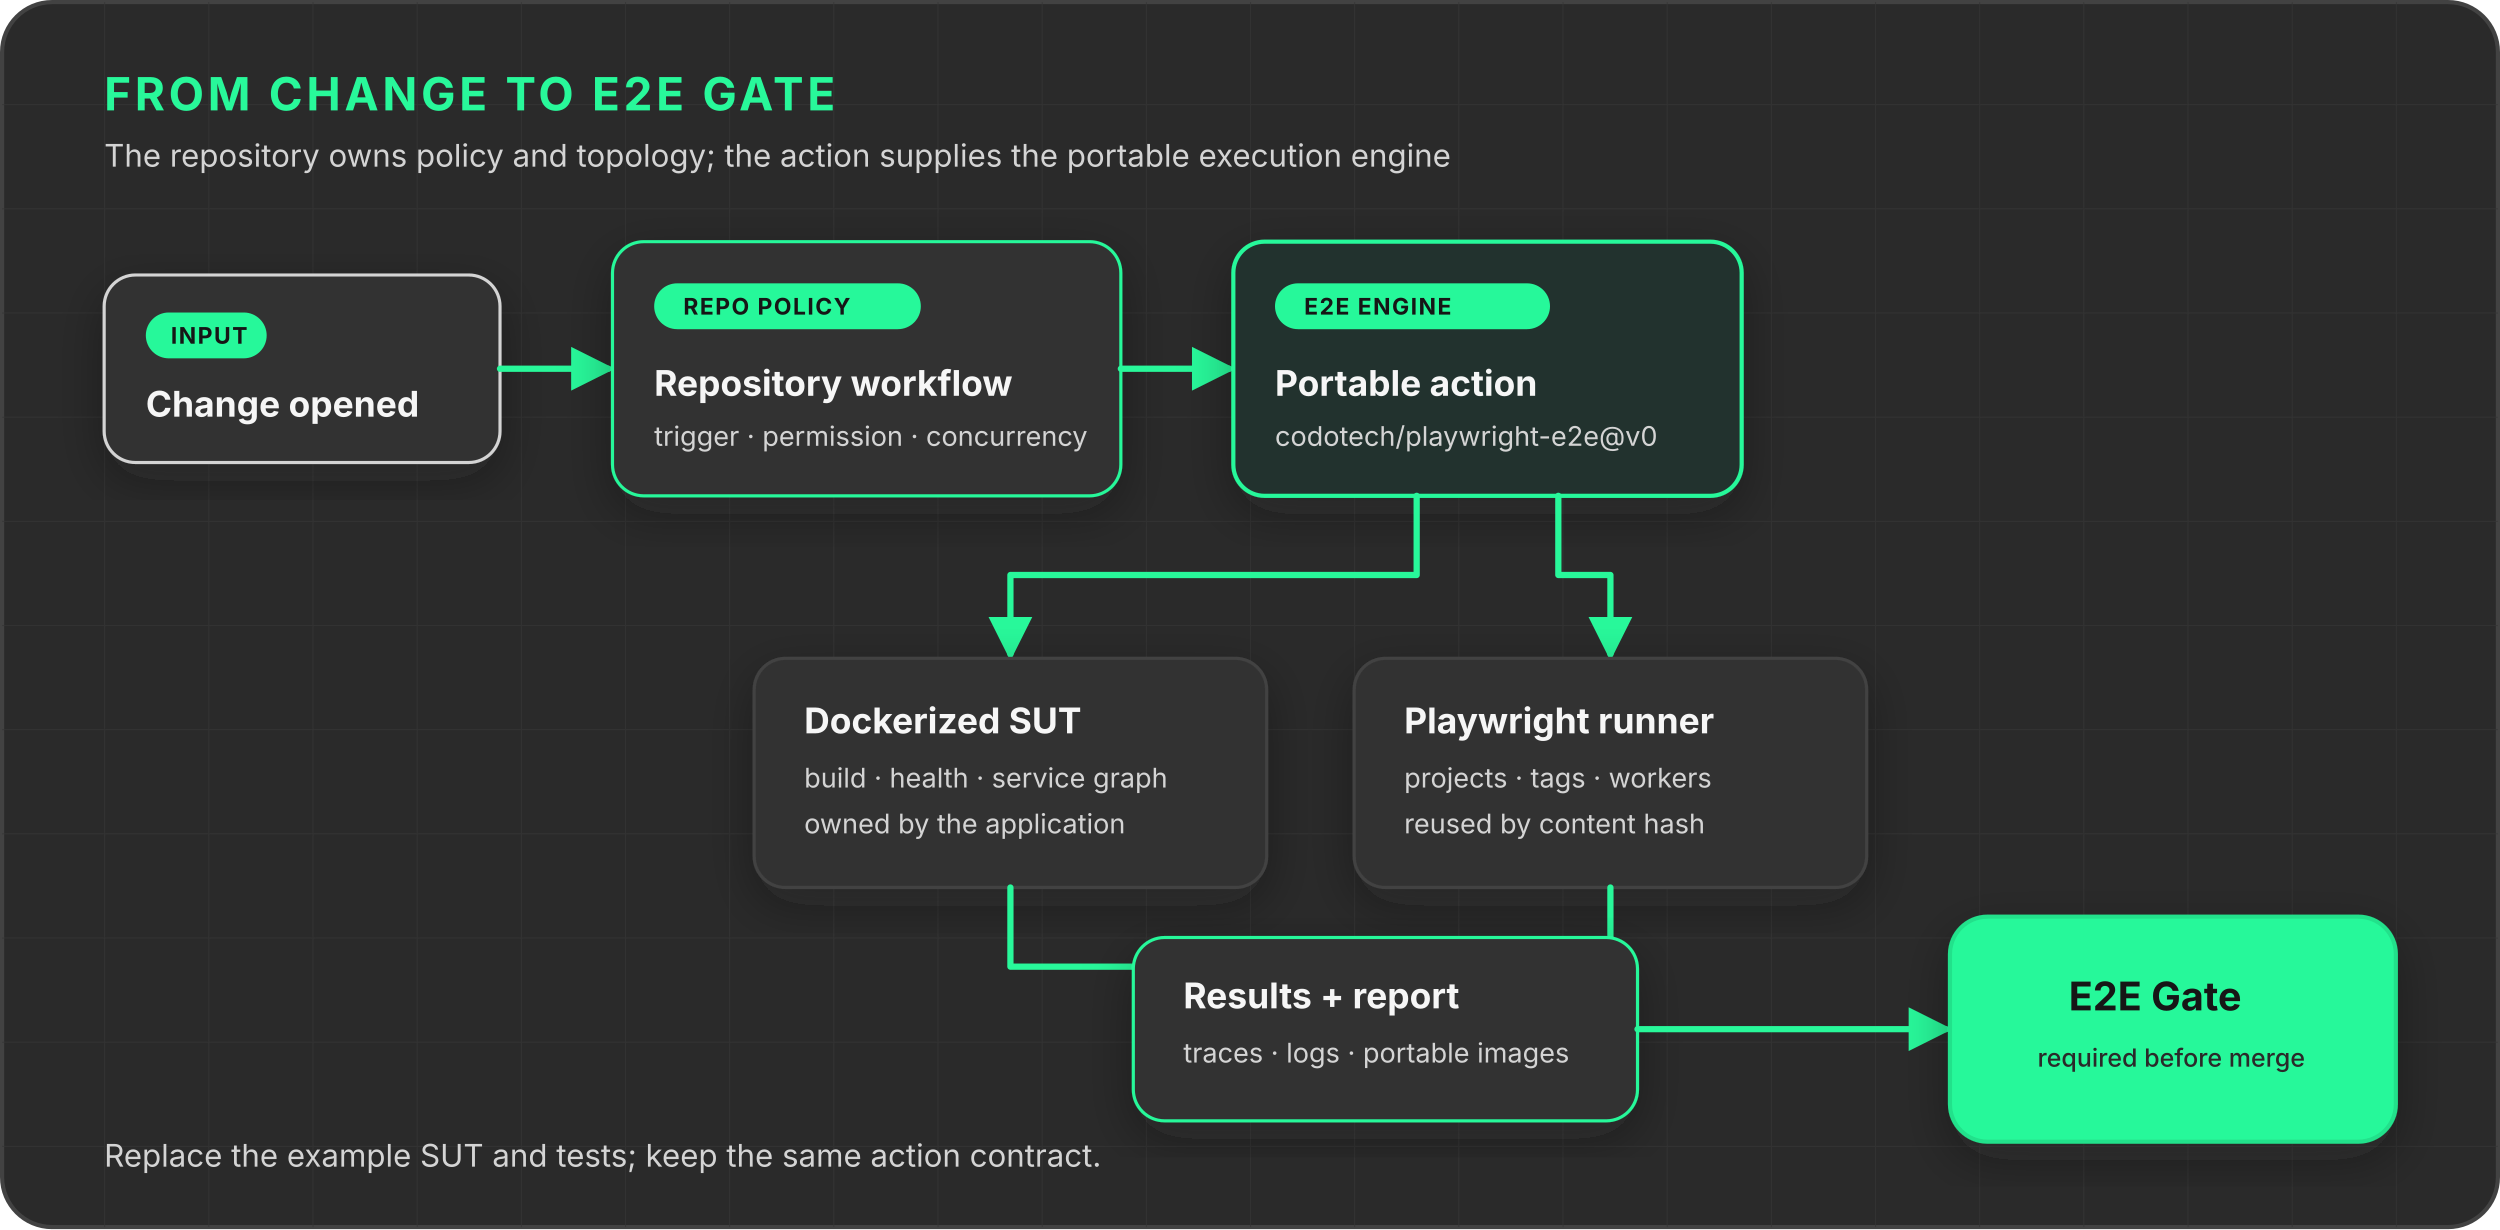
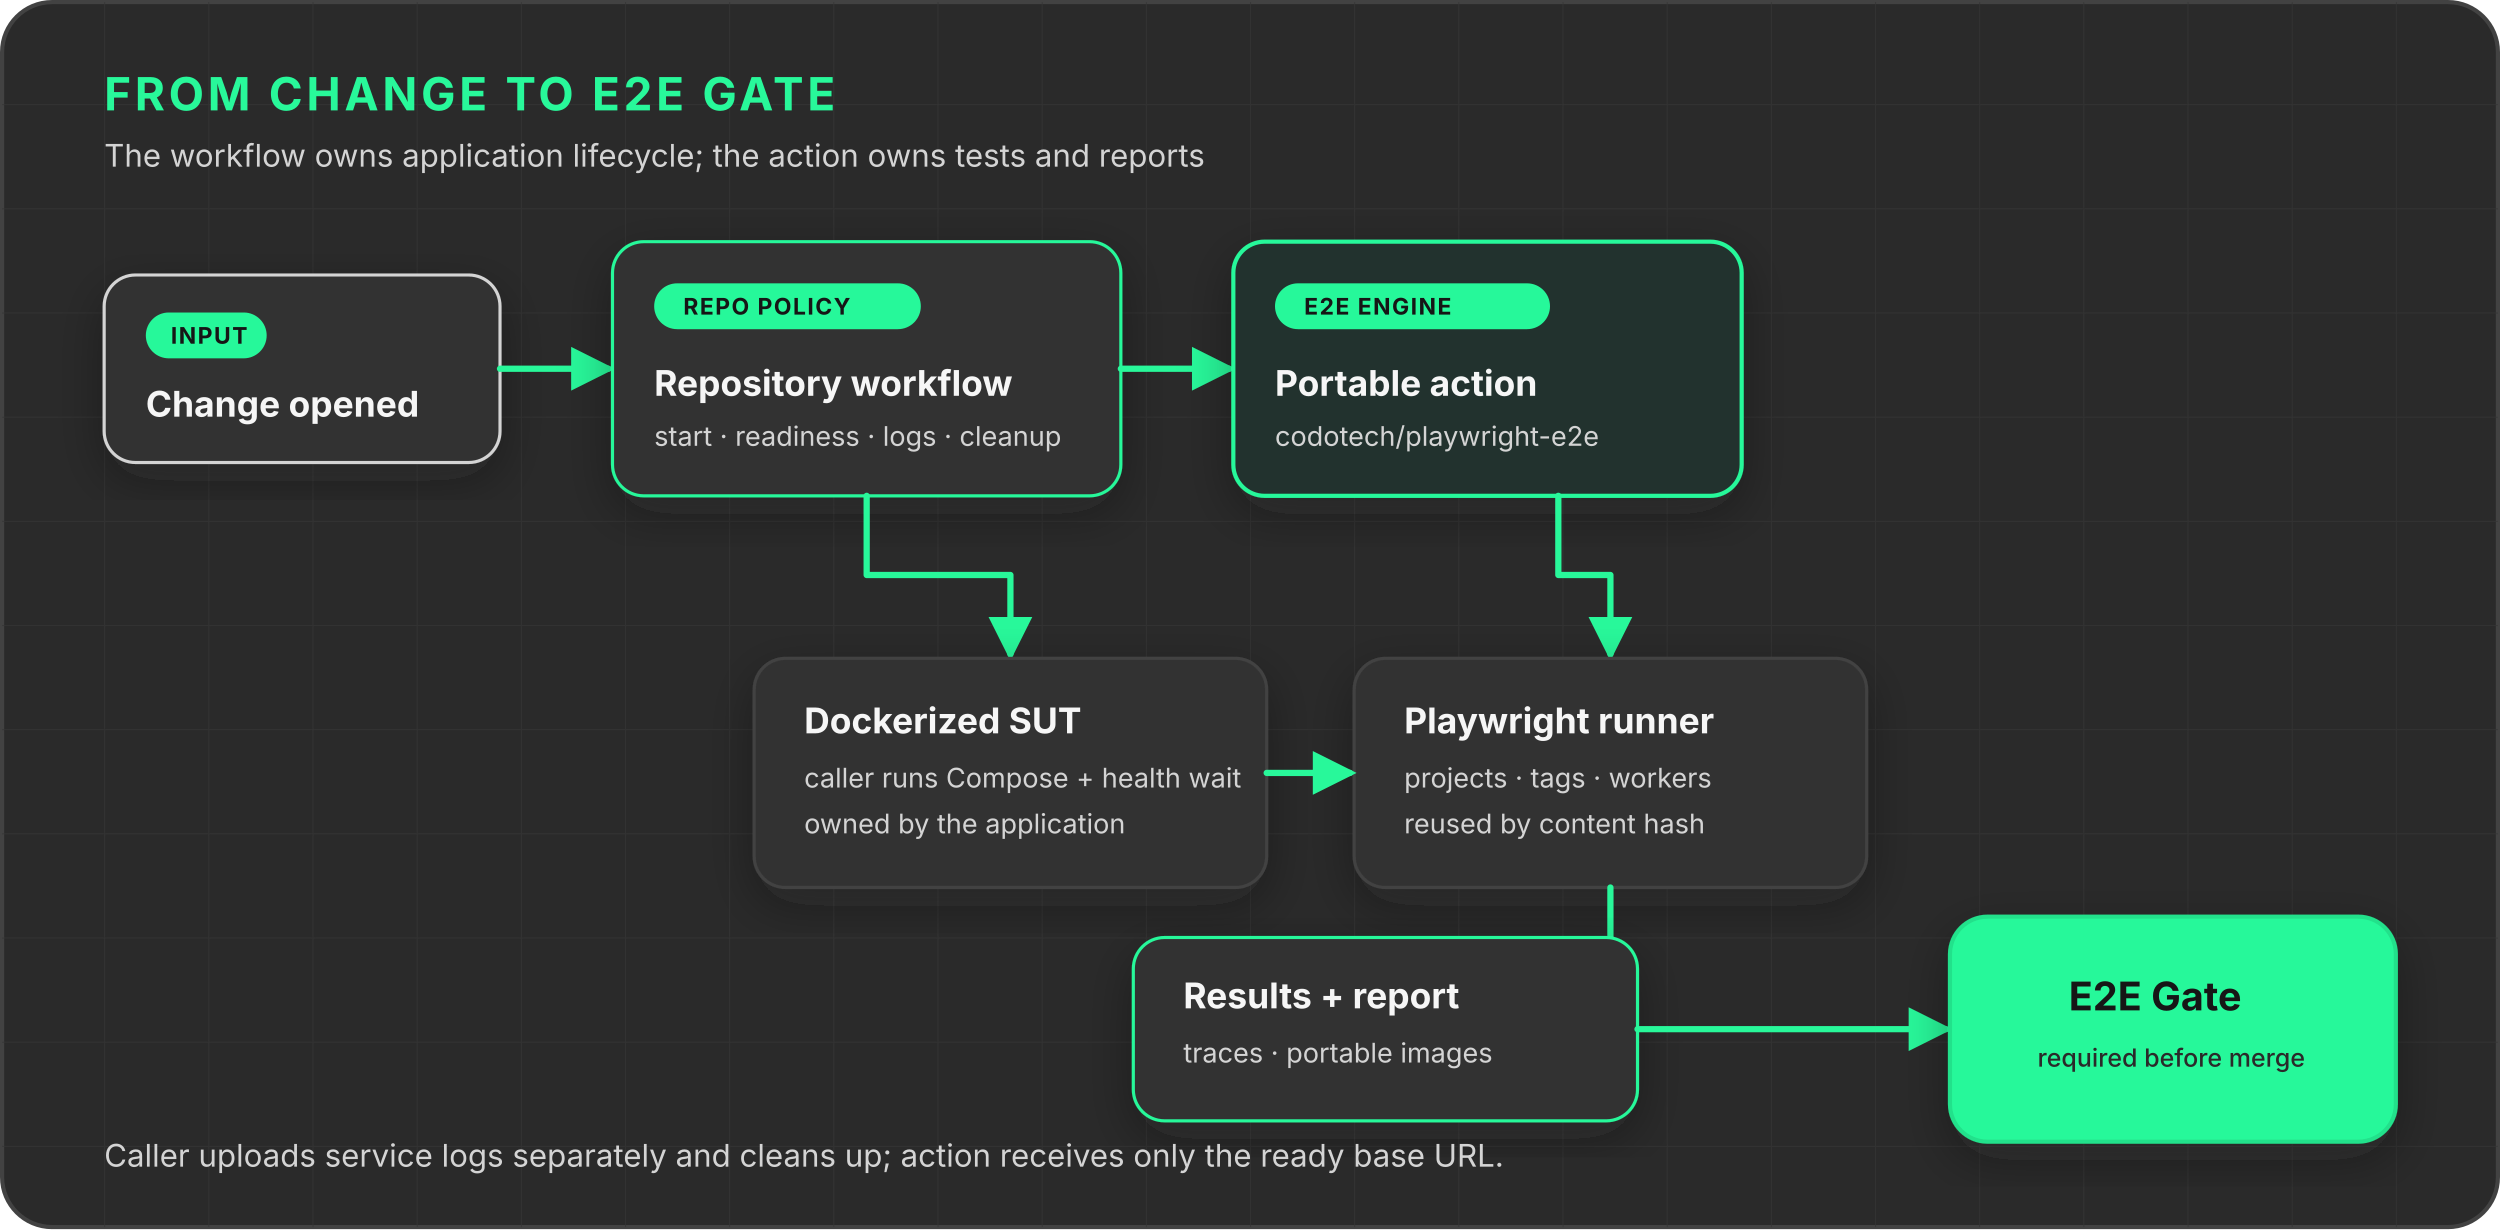
<svg xmlns="http://www.w3.org/2000/svg" width="1200" height="590" viewBox="0 0 1200 590" fill="none" role="img" aria-labelledby="title description">
  <defs>
    <pattern id="grid" width="50" height="50" patternUnits="userSpaceOnUse">
      <path d="M 50 0 L 0 0 0 50" fill="none" stroke="#353535" stroke-width="1" />
    </pattern>
    <marker id="arrow" viewBox="0 0 10 10" refX="8.5" refY="5" markerWidth="7" markerHeight="7" orient="auto-start-reverse">
      <path d="M 0 0 L 10 5 L 0 10 z" fill="#28F89A" />
    </marker>
    <filter id="shadow" x="-20%" y="-20%" width="140%" height="140%">
      <feDropShadow dx="0" dy="8" stdDeviation="12" flood-color="#181818" flood-opacity="0.32" />
    </filter>
    <style>
      .heading { font: 700 22px Inter, Geist, Arial, sans-serif; letter-spacing: 1.8px; fill: #28F89A; }
      .subtitle { font: 400 15px Inter, Geist, Arial, sans-serif; fill: #D4D4D4; }
      .label { font: 650 17px Inter, Geist, Arial, sans-serif; fill: #F6F6F6; }
      .detail { font: 400 13px Inter, Geist, Arial, sans-serif; fill: #D4D4D4; }
      .type { font: 700 11px Inter, Geist, Arial, sans-serif; fill: #181818; letter-spacing: 0.7px; }
      .gate { font: 750 19px Inter, Geist, Arial, sans-serif; fill: #181818; }
      .gate-detail { font: 550 12px Inter, Geist, Arial, sans-serif; fill: #2A2A2A; }
      .connector { stroke: #28F89A; stroke-width: 3; stroke-linecap: round; stroke-linejoin: round; marker-end: url(#arrow); }
    </style>
  </defs>
  <rect x="1" y="1" width="1198" height="588" rx="24" fill="#2A2A2A" stroke="#424242" stroke-width="2" />
  <rect x="1" y="1" width="1198" height="588" rx="24" fill="url(#grid)" opacity="0.72" />
  <text x="50" y="53" class="heading">FROM CHANGE TO E2E GATE</text>
-   <text x="50" y="80" class="subtitle">The repository owns policy and topology; the action supplies the portable execution engine</text>
+   <text x="50" y="80" class="subtitle">The workflow owns application lifecycle; the action owns tests and reports</text>
  <g filter="url(#shadow)">
    <rect x="50" y="132" width="190" height="90" rx="15" fill="#333333" stroke="#D4D4D4" stroke-width="1.5" />
    <rect x="70" y="150" width="58" height="22" rx="11" fill="#28F89A" />
    <text x="82" y="165" class="type">INPUT</text>
    <text x="70" y="200" class="label">Change opened</text>
  </g>
  <path d="M240 177 H292" class="connector" />
  <g filter="url(#shadow)">
    <rect x="294" y="116" width="244" height="122" rx="15" fill="#333333" stroke="#28F89A" stroke-width="1.5" />
    <rect x="314" y="136" width="128" height="22" rx="11" fill="#28F89A" />
    <text x="328" y="151" class="type">REPO POLICY</text>
    <text x="314" y="190" class="label">Repository workflow</text>
-     <text x="314" y="214" class="detail">trigger · permission · concurrency</text>
+     <text x="314" y="214" class="detail">start · readiness · logs · cleanup</text>
  </g>
  <path d="M538 177 H590" class="connector" />
  <g filter="url(#shadow)">
    <rect x="592" y="116" width="244" height="122" rx="15" fill="#22332F" stroke="#28F89A" stroke-width="2" />
    <rect x="612" y="136" width="132" height="22" rx="11" fill="#28F89A" />
    <text x="626" y="151" class="type">E2E ENGINE</text>
    <text x="612" y="190" class="label">Portable action</text>
-     <text x="612" y="214" class="detail">codotech/playwright-e2e@v0</text>
+     <text x="612" y="214" class="detail">codotech/playwright-e2e</text>
  </g>
-   <path d="M680 238 V276 H485 V314" class="connector" />
+   <path d="M416 238 V276 H485 V314" class="connector" />
  <path d="M748 238 V276 H773 V314" class="connector" />
  <g filter="url(#shadow)">
    <rect x="362" y="316" width="246" height="110" rx="15" fill="#333333" stroke="#424242" stroke-width="1.5" />
    <text x="386" y="352" class="label">Dockerized SUT</text>
-     <text x="386" y="378" class="detail">build · health · service graph</text>
+     <text x="386" y="378" class="detail">caller runs Compose + health wait</text>
    <text x="386" y="400" class="detail">owned by the application</text>
  </g>
  <g filter="url(#shadow)">
    <rect x="650" y="316" width="246" height="110" rx="15" fill="#333333" stroke="#424242" stroke-width="1.5" />
    <text x="674" y="352" class="label">Playwright runner</text>
    <text x="674" y="378" class="detail">projects · tags · workers</text>
    <text x="674" y="400" class="detail">reused by content hash</text>
  </g>
-   <path d="M485 426 V464 H626" class="connector" />
+   <path d="M608 371 H648" class="connector" />
  <path d="M773 426 V464 H704" class="connector" />
  <g filter="url(#shadow)">
    <rect x="544" y="450" width="242" height="88" rx="15" fill="#333333" stroke="#28F89A" stroke-width="1.5" />
    <text x="568" y="484" class="label">Results + report</text>
-     <text x="568" y="510" class="detail">traces · logs · portable images</text>
+     <text x="568" y="510" class="detail">traces · portable images</text>
  </g>
  <path d="M786 494 H934" class="connector" />
  <g filter="url(#shadow)">
    <rect x="936" y="440" width="214" height="108" rx="18" fill="#28F89A" stroke="#23E18B" stroke-width="2" />
    <text x="993" y="485" class="gate">E2E Gate</text>
    <text x="978" y="512" class="gate-detail">required before merge</text>
  </g>
-   <text x="50" y="560" class="subtitle">Replace the example SUT and tests; keep the same action contract.</text>
+   <text x="50" y="560" class="subtitle">Caller uploads service logs separately and cleans up; action receives only the ready base URL.</text>
</svg>
